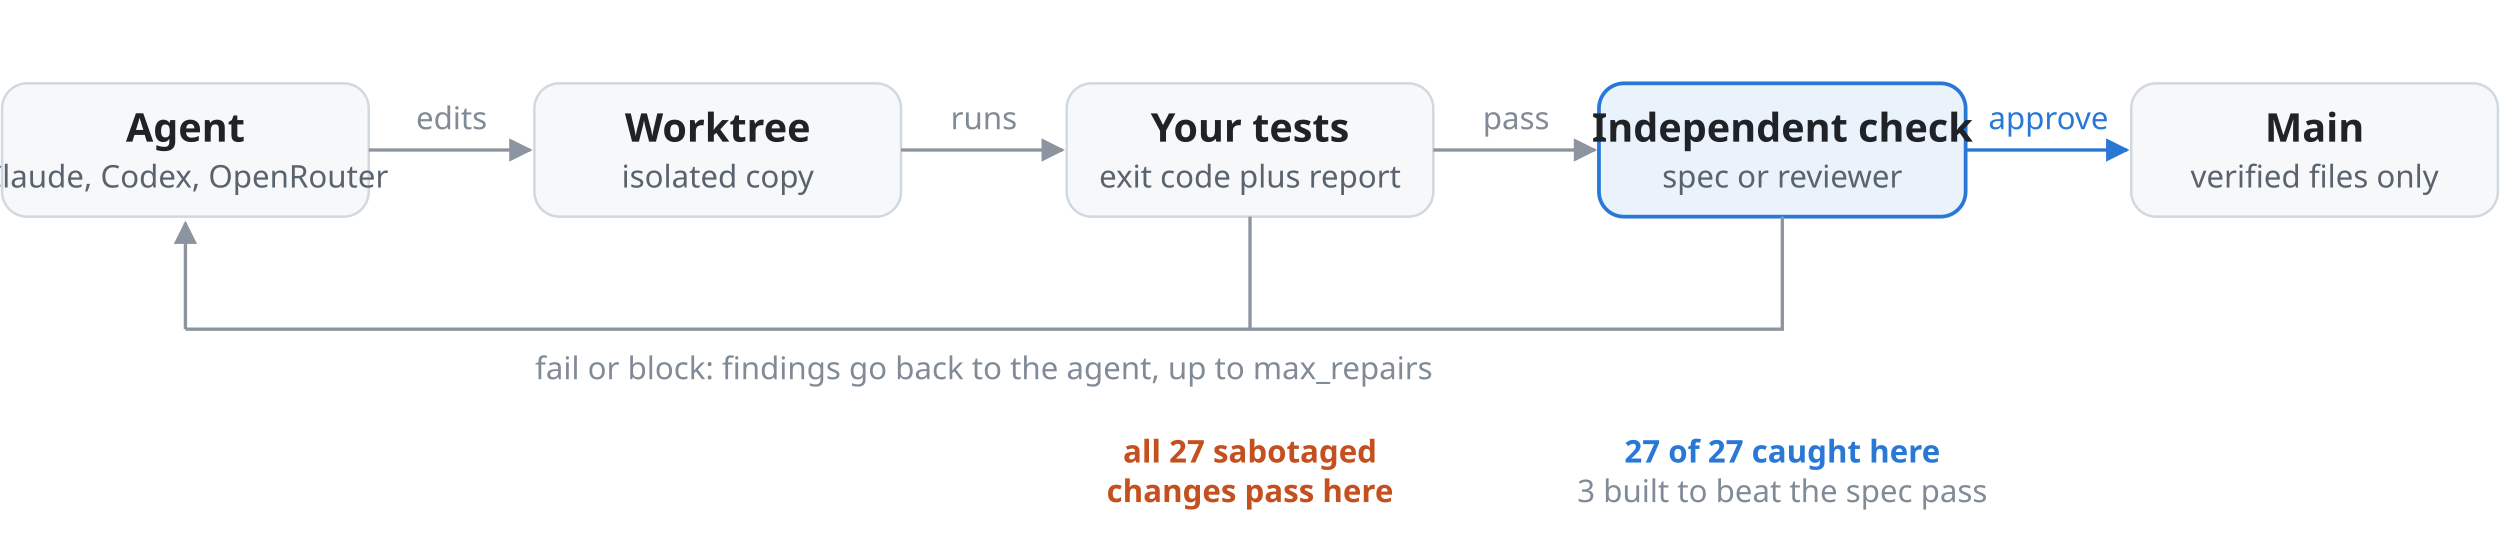
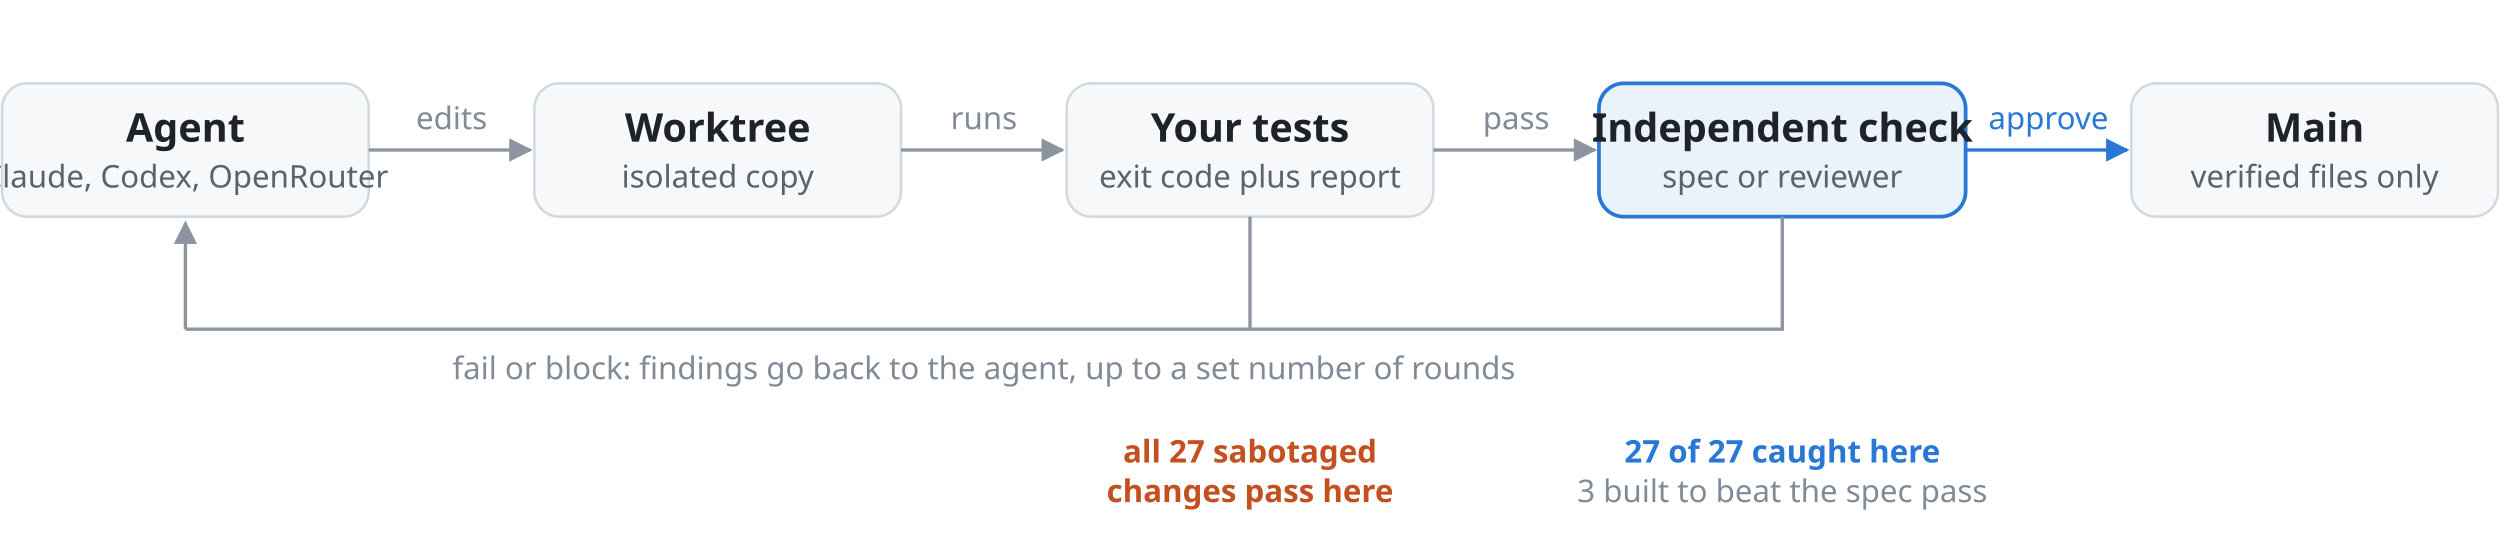
<svg xmlns="http://www.w3.org/2000/svg" viewBox="0 0 1200 256" width="1200" height="256" role="img" aria-label="The agent edits an isolated worktree; your tests run; changes that pass go to an independent check, the spec check or a separate reviewer, before reaching main. Failures and blocks go back to the agent. All 27 sabotaged changes pass the tests; the check catches 27, and 3 attacks built to beat the spec get through.">
  <defs>
    <marker id="arr" viewBox="0 0 10 10" refX="9" refY="5" markerWidth="7" markerHeight="7" orient="auto-start-reverse">
      <path d="M0,0 L10,5 L0,10 z" fill="#8c959f" />
    </marker>
    <marker id="arr_a" viewBox="0 0 10 10" refX="9" refY="5" markerWidth="7" markerHeight="7" orient="auto-start-reverse">
      <path d="M0,0 L10,5 L0,10 z" fill="#2a78d6" />
    </marker>
    <marker id="arr_b" viewBox="0 0 10 10" refX="9" refY="5" markerWidth="7" markerHeight="7" orient="auto-start-reverse">
      <path d="M0,0 L10,5 L0,10 z" fill="#eb6834" />
    </marker>
  </defs>
  <rect x="1.0" y="40" width="176" height="64" rx="12" fill="#f6f8fa" stroke="#d1d9e0" stroke-width="1.2" />
  <text x="89.0" y="68.0" font-family="-apple-system, BlinkMacSystemFont, 'Segoe UI', 'Noto Sans', Helvetica, Arial, sans-serif" font-size="19" font-weight="600" fill="#1f2328" text-anchor="middle">Agent</text>
  <text x="89.0" y="90.0" font-family="-apple-system, BlinkMacSystemFont, 'Segoe UI', 'Noto Sans', Helvetica, Arial, sans-serif" font-size="15" font-weight="400" fill="#59636e" text-anchor="middle">Claude, Codex, OpenRouter</text>
  <rect x="256.5" y="40" width="176" height="64" rx="12" fill="#f6f8fa" stroke="#d1d9e0" stroke-width="1.2" />
  <text x="344.5" y="68.0" font-family="-apple-system, BlinkMacSystemFont, 'Segoe UI', 'Noto Sans', Helvetica, Arial, sans-serif" font-size="19" font-weight="600" fill="#1f2328" text-anchor="middle">Worktree</text>
  <text x="344.5" y="90.0" font-family="-apple-system, BlinkMacSystemFont, 'Segoe UI', 'Noto Sans', Helvetica, Arial, sans-serif" font-size="15" font-weight="400" fill="#59636e" text-anchor="middle">isolated copy</text>
  <rect x="512.0" y="40" width="176" height="64" rx="12" fill="#f6f8fa" stroke="#d1d9e0" stroke-width="1.2" />
  <text x="600.0" y="68.0" font-family="-apple-system, BlinkMacSystemFont, 'Segoe UI', 'Noto Sans', Helvetica, Arial, sans-serif" font-size="19" font-weight="600" fill="#1f2328" text-anchor="middle">Your tests</text>
  <text x="600.0" y="90.0" font-family="-apple-system, BlinkMacSystemFont, 'Segoe UI', 'Noto Sans', Helvetica, Arial, sans-serif" font-size="15" font-weight="400" fill="#59636e" text-anchor="middle">exit code plus report</text>
  <rect x="767.5" y="40" width="176" height="64" rx="12" fill="#eaf2fc" stroke="#2a78d6" stroke-width="1.8" />
  <text x="855.5" y="68.0" font-family="-apple-system, BlinkMacSystemFont, 'Segoe UI', 'Noto Sans', Helvetica, Arial, sans-serif" font-size="19" font-weight="600" fill="#1f2328" text-anchor="middle">Independent check</text>
  <text x="855.5" y="90.0" font-family="-apple-system, BlinkMacSystemFont, 'Segoe UI', 'Noto Sans', Helvetica, Arial, sans-serif" font-size="15" font-weight="400" fill="#59636e" text-anchor="middle">spec or reviewer</text>
  <rect x="1023.0" y="40" width="176" height="64" rx="12" fill="#f6f8fa" stroke="#d1d9e0" stroke-width="1.2" />
  <text x="1111.0" y="68.0" font-family="-apple-system, BlinkMacSystemFont, 'Segoe UI', 'Noto Sans', Helvetica, Arial, sans-serif" font-size="19" font-weight="600" fill="#1f2328" text-anchor="middle">Main</text>
  <text x="1111.0" y="90.0" font-family="-apple-system, BlinkMacSystemFont, 'Segoe UI', 'Noto Sans', Helvetica, Arial, sans-serif" font-size="15" font-weight="400" fill="#59636e" text-anchor="middle">verified files only</text>
  <line x1="177.0" y1="72.0" x2="254.5" y2="72.0" stroke="#8c959f" stroke-width="1.6" marker-end="url(#arr)" />
  <text x="216.75" y="62.0" font-family="-apple-system, BlinkMacSystemFont, 'Segoe UI', 'Noto Sans', Helvetica, Arial, sans-serif" font-size="15" font-weight="400" fill="#818b98" text-anchor="middle">edits</text>
  <line x1="432.5" y1="72.0" x2="510.0" y2="72.0" stroke="#8c959f" stroke-width="1.6" marker-end="url(#arr)" />
  <text x="472.25" y="62.0" font-family="-apple-system, BlinkMacSystemFont, 'Segoe UI', 'Noto Sans', Helvetica, Arial, sans-serif" font-size="15" font-weight="400" fill="#818b98" text-anchor="middle">runs</text>
  <line x1="688.0" y1="72.0" x2="765.5" y2="72.0" stroke="#8c959f" stroke-width="1.6" marker-end="url(#arr)" />
  <text x="727.75" y="62.0" font-family="-apple-system, BlinkMacSystemFont, 'Segoe UI', 'Noto Sans', Helvetica, Arial, sans-serif" font-size="15" font-weight="400" fill="#818b98" text-anchor="middle">pass</text>
  <line x1="943.5" y1="72.0" x2="1021.0" y2="72.0" stroke="#2a78d6" stroke-width="1.6" marker-end="url(#arr_a)" />
  <text x="983.25" y="62.0" font-family="-apple-system, BlinkMacSystemFont, 'Segoe UI', 'Noto Sans', Helvetica, Arial, sans-serif" font-size="15" font-weight="400" fill="#2a78d6" text-anchor="middle">approve</text>
  <path d="M600.0,104 V158 M855.5,104 V158 H89.0" fill="none" stroke="#8c959f" stroke-width="1.6" />
  <path d="M89.0,158 V107" fill="none" stroke="#8c959f" stroke-width="1.6" marker-end="url(#arr)" />
-   <text x="472.25" y="182" font-family="-apple-system, BlinkMacSystemFont, 'Segoe UI', 'Noto Sans', Helvetica, Arial, sans-serif" font-size="15" font-weight="400" fill="#818b98" text-anchor="middle">fail or block: findings go back to the agent, up to max_repairs</text>
+   <text x="472.25" y="182" font-family="-apple-system, BlinkMacSystemFont, 'Segoe UI', 'Noto Sans', Helvetica, Arial, sans-serif" font-size="15" font-weight="400" fill="#818b98" text-anchor="middle">fail or block: findings go back to the agent, up to a set number of rounds</text>
  <text x="600.0" y="222" font-family="-apple-system, BlinkMacSystemFont, 'Segoe UI', 'Noto Sans', Helvetica, Arial, sans-serif" font-size="15" font-weight="600" fill="#c4501f" text-anchor="middle">all 27 sabotaged</text>
  <text x="600.0" y="241" font-family="-apple-system, BlinkMacSystemFont, 'Segoe UI', 'Noto Sans', Helvetica, Arial, sans-serif" font-size="15" font-weight="600" fill="#c4501f" text-anchor="middle">changes pass here</text>
  <text x="855.5" y="222" font-family="-apple-system, BlinkMacSystemFont, 'Segoe UI', 'Noto Sans', Helvetica, Arial, sans-serif" font-size="15" font-weight="600" fill="#2a78d6" text-anchor="middle">27 of 27 caught here</text>
  <text x="855.5" y="241" font-family="-apple-system, BlinkMacSystemFont, 'Segoe UI', 'Noto Sans', Helvetica, Arial, sans-serif" font-size="15" font-weight="400" fill="#818b98" text-anchor="middle">3 built to beat the spec pass</text>
</svg>
